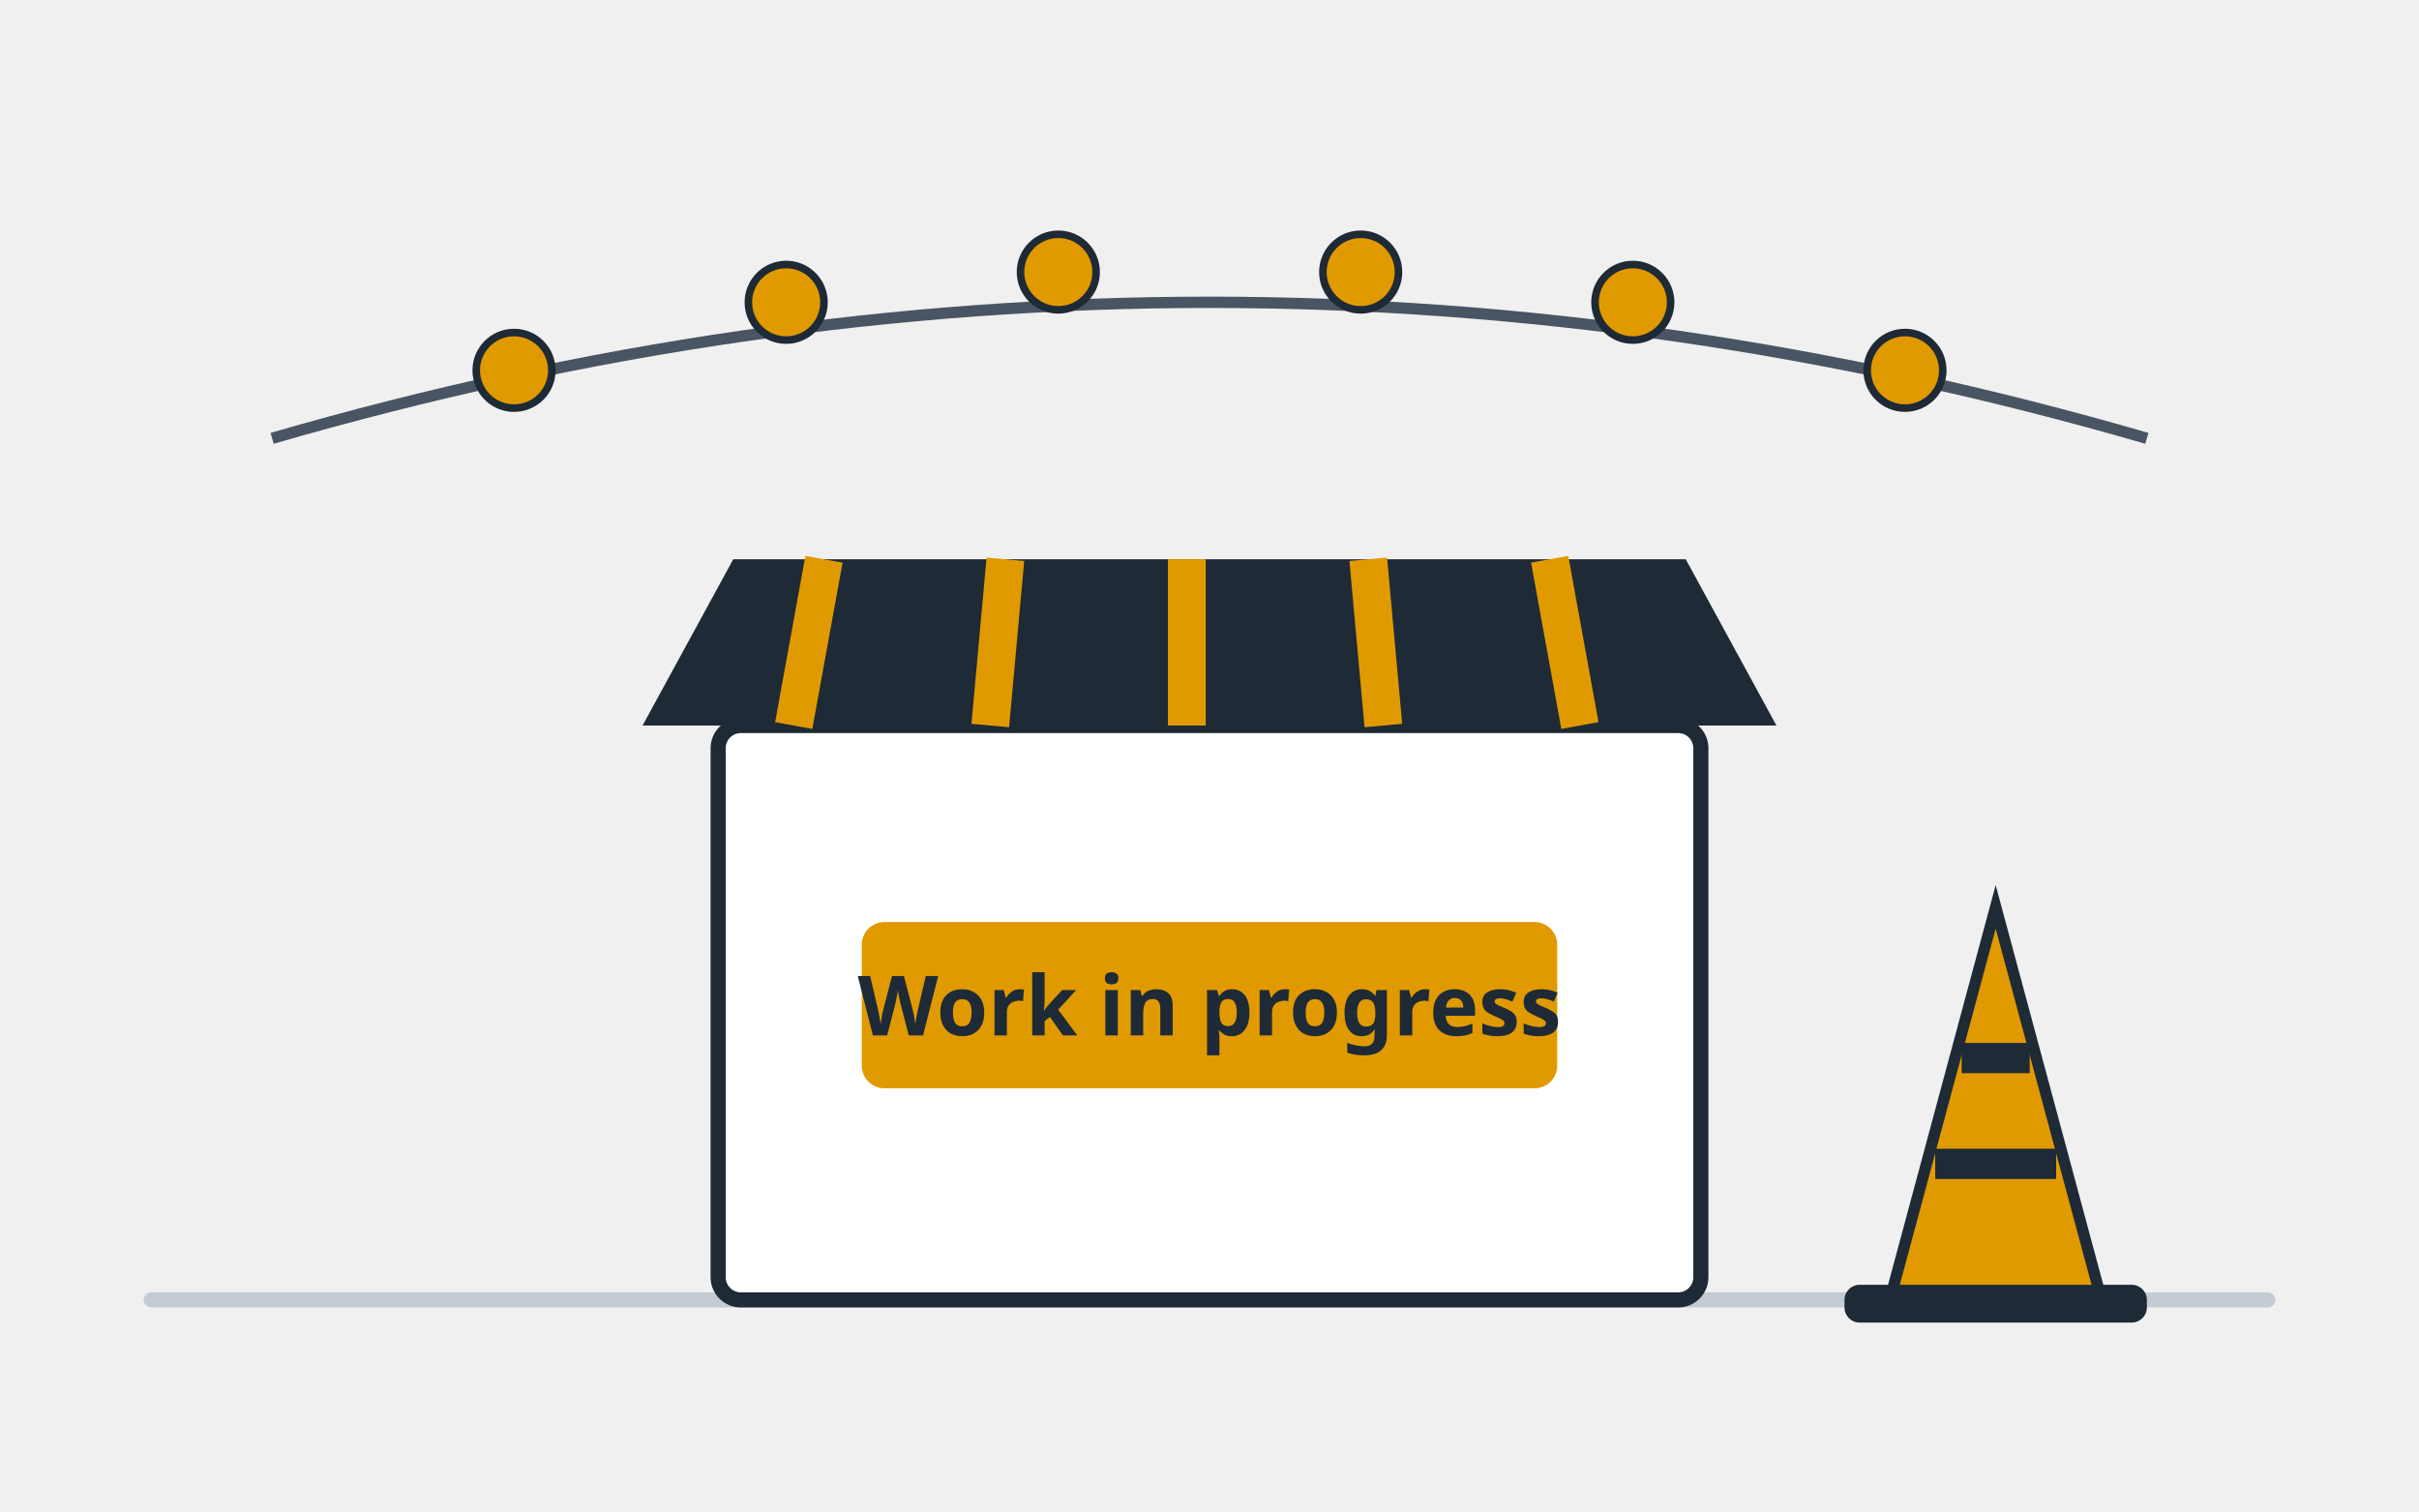
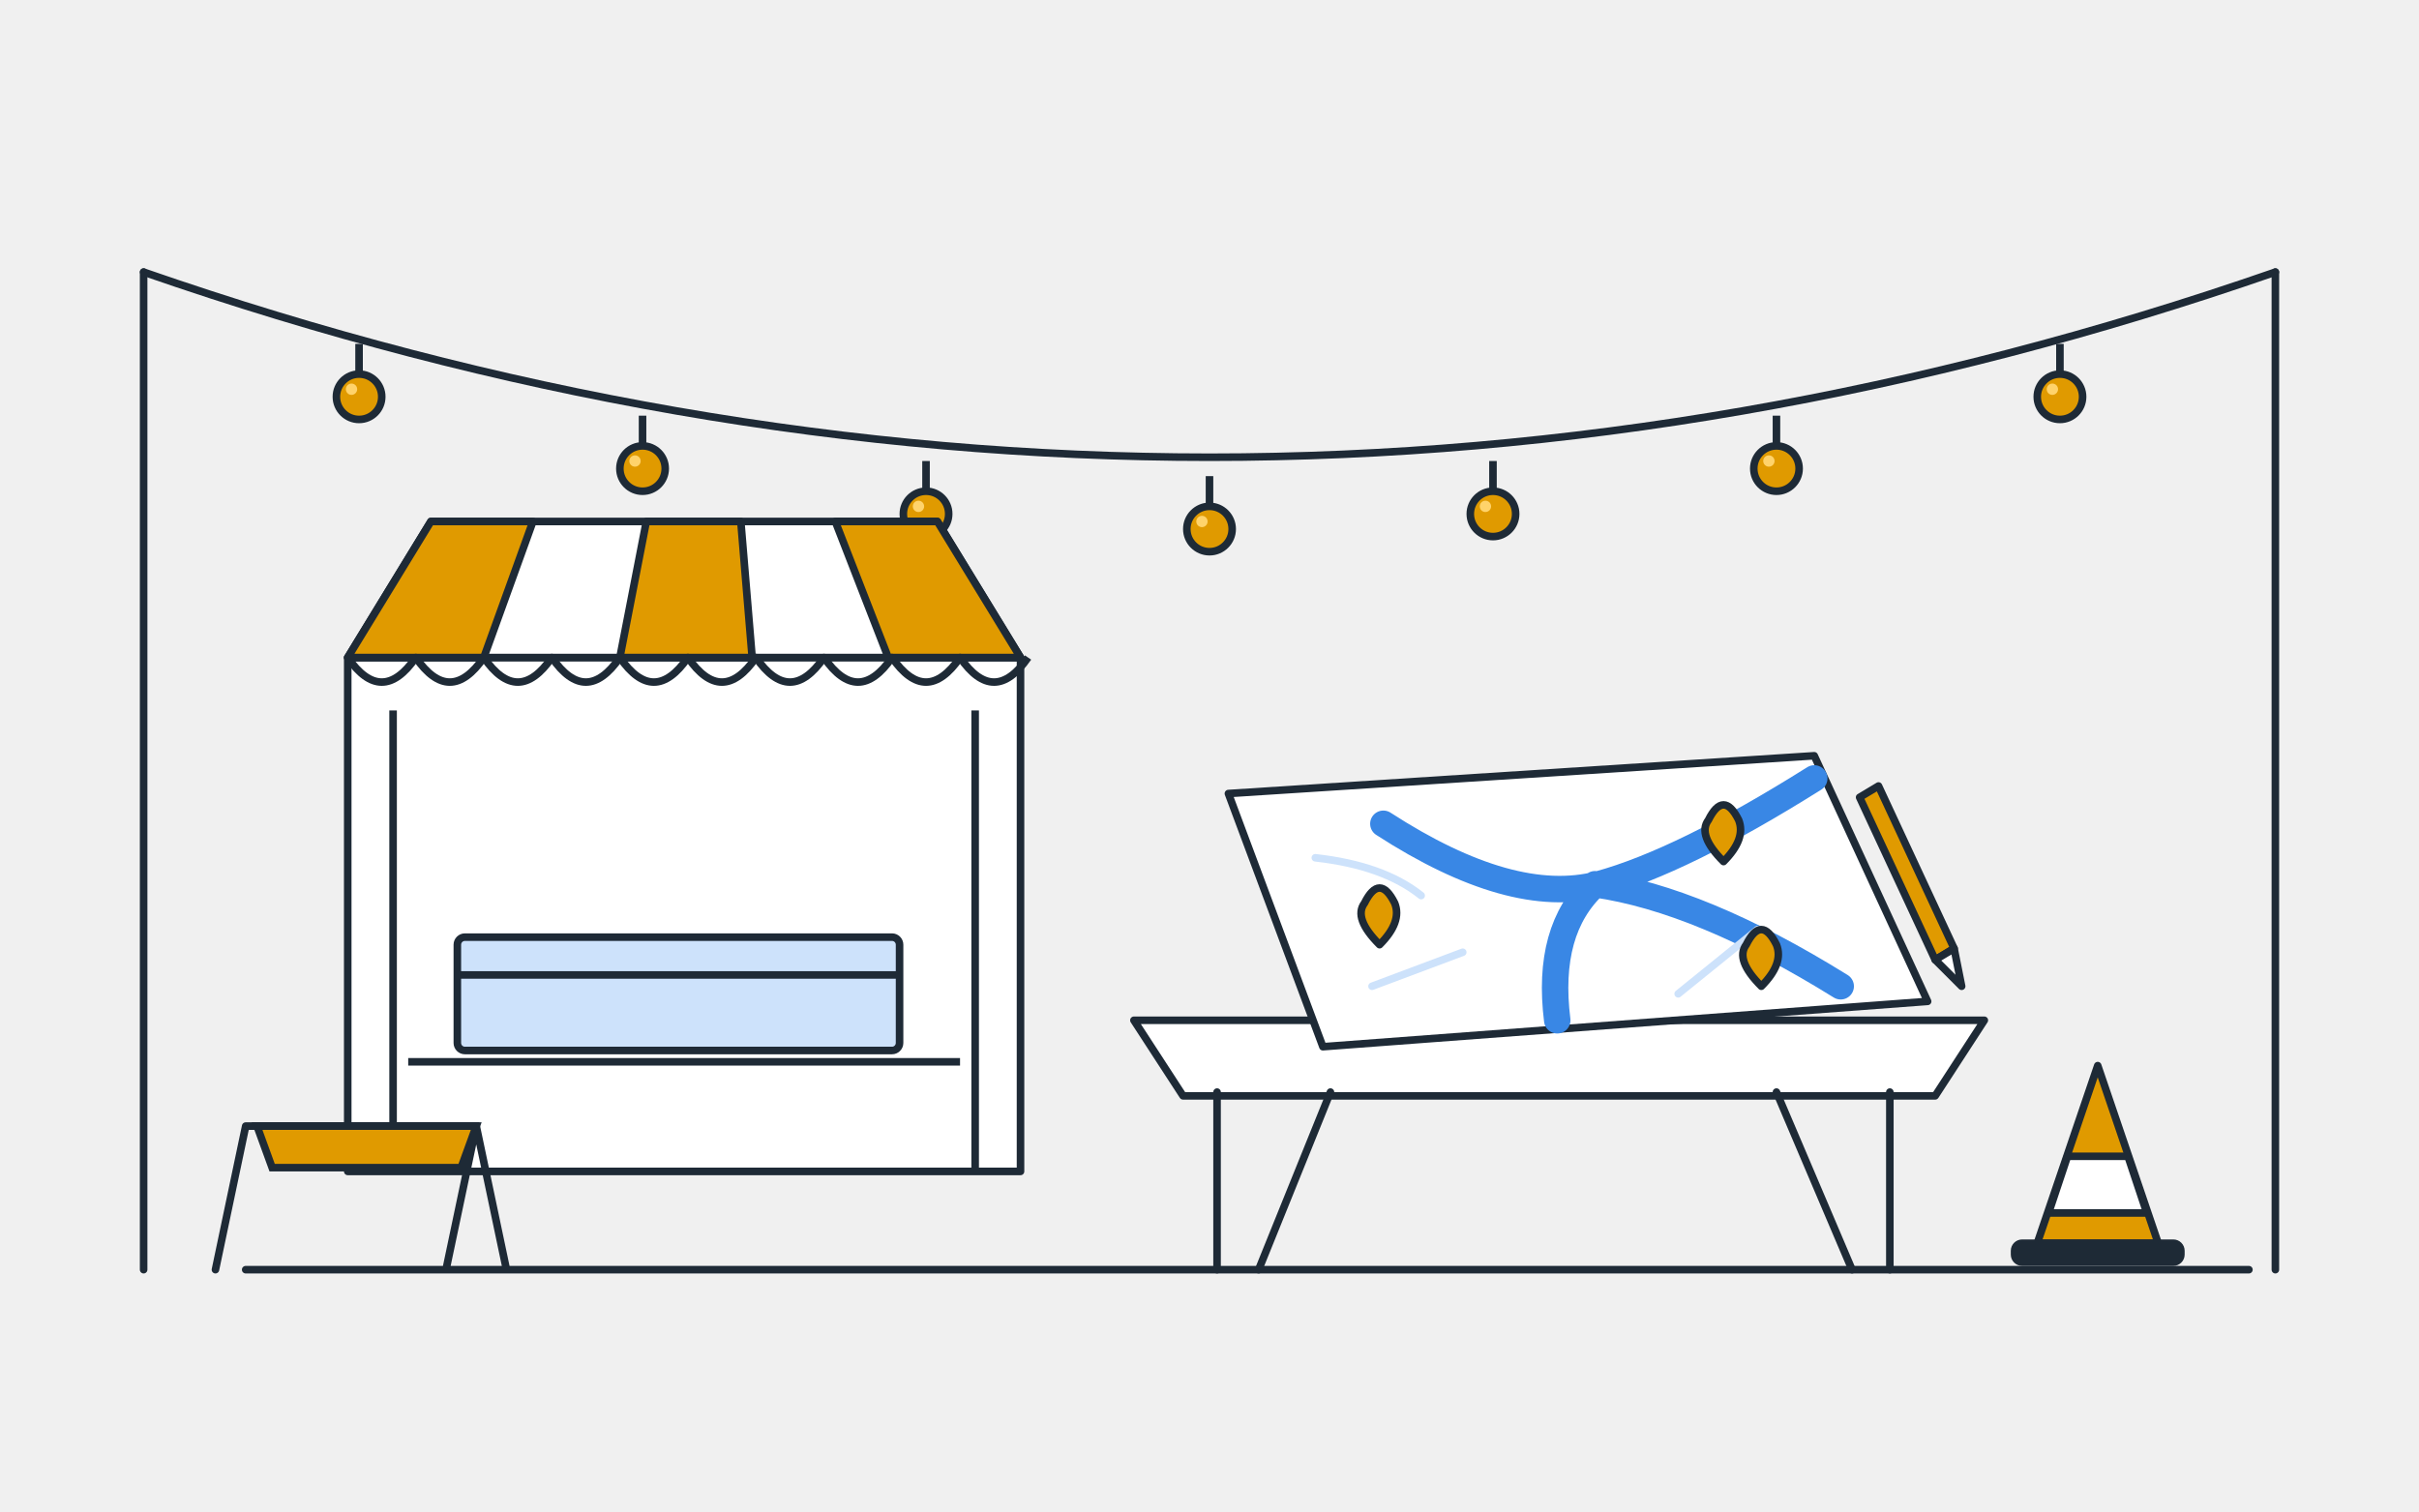
- <svg xmlns="http://www.w3.org/2000/svg" viewBox="0 0 320 200" role="img" aria-label="The optimization lab is still being built">
-   <style>.b{fill:#e09a00;stroke:#1e2a36;stroke-width:1;animation:t 2.6s ease-in-out infinite}.b:nth-child(even){animation-delay:1.3s}@keyframes t{50%{fill:#ffd36b}}@media (prefers-reduced-motion:reduce){.b{animation:none}}</style>
-   <path d="M20 172h280" stroke="#c5cbd3" stroke-width="2" stroke-linecap="round" />
-   <path d="M36 58 Q160 22 284 58" fill="none" stroke="#4a5563" stroke-width="1.5" />
+ <svg xmlns="http://www.w3.org/2000/svg" viewBox="0 0 640 400" role="img" aria-label="A market stall and planning table with a river map, bus route, and setup barriers">
+   <defs>
+     <g id="bulb">
+       <path d="M0 0v8" fill="none" stroke="#1E2A36" stroke-width="2" />
+       <circle cy="14" r="6" fill="#E09A00" stroke="#1E2A36" stroke-width="2" />
+       <circle cx="-2" cy="12" r="1.5" fill="#FFD36B" />
+     </g>
+     <g id="stall" stroke="#1E2A36" stroke-width="2" stroke-linejoin="round">
+       <rect x="0" y="0" width="178" height="136" fill="#FFFFFF" />
+       <path d="M0 0 22-36h134l22 36z" fill="#FFFFFF" />
+       <path d="M0 0 22-36h27L36 0zM72 0l7-36h25l3 36zM143 0l-14-36h27l22 36z" fill="#E09A00" />
+       <path d="M0 0q9 13 18 0 9 13 18 0 9 13 18 0 9 13 18 0 9 13 18 0 9 13 18 0 9 13 18 0 9 13 18 0 9 13 18 0 9 13 18 0" fill="none" />
+       <path d="M12 14v122m154-122v122M16 107h146" fill="none" />
+       <rect x="29" y="74" width="117" height="30" rx="2" fill="#CDE2FB" />
+       <path d="M29 84h117" fill="none" />
+     </g>
+     <g id="cone" stroke="#1E2A36" stroke-width="2" stroke-linejoin="round">
+       <path d="M0 47 16 0l16 47z" fill="#E09A00" />
+       <path d="M8 24h16l5 15H3z" fill="#FFFFFF" />
+       <rect x="-6" y="47" width="44" height="5" rx="2" fill="#1E2A36" />
+     </g>
+   </defs>
+   <g fill="none" stroke="#1E2A36" stroke-width="2" stroke-linecap="round">
+     <path d="M38 72Q320 170 602 72" />
+     <path d="M38 72v264M602 72v264" />
+   </g>
  <g>
-     <circle class="b" cx="68" cy="49" r="5" />
-     <circle class="b" cx="104" cy="40" r="5" />
-     <circle class="b" cx="140" cy="36" r="5" />
-     <circle class="b" cx="180" cy="36" r="5" />
-     <circle class="b" cx="216" cy="40" r="5" />
-     <circle class="b" cx="252" cy="49" r="5" />
+     <use href="#bulb" x="95" y="91" />
+     <use href="#bulb" x="170" y="110" />
+     <use href="#bulb" x="245" y="122" />
+     <use href="#bulb" x="320" y="126" />
+     <use href="#bulb" x="395" y="122" />
+     <use href="#bulb" x="470" y="110" />
+     <use href="#bulb" x="545" y="91" />
  </g>
-   <rect x="95" y="96" width="130" height="76" rx="3" fill="#ffffff" stroke="#1e2a36" stroke-width="2" />
-   <path d="M85 96h150l-12-22H97z" fill="#1e2a36" />
-   <path d="M109 74l-4 22M133 74l-2 22M157 74v22M181 74l2 22M205 74l4 22" stroke="#e09a00" stroke-width="5" />
-   <rect x="114" y="122" width="92" height="22" rx="3" fill="#e09a00" />
-   <text x="160" y="137" text-anchor="middle" font-family="Archivo, system-ui, sans-serif" font-size="11" font-weight="700" fill="#1e2a36">Work in progress</text>
-   <g transform="translate(250 120)">
-     <path d="M0 52 L14 0 L28 52z" fill="#e09a00" stroke="#1e2a36" stroke-width="1.5" />
-     <path d="M6 34h16M9.5 20h9" stroke="#1e2a36" stroke-width="4" />
-     <rect x="-6" y="50" width="40" height="5" rx="2" fill="#1e2a36" />
+   <use href="#stall" x="92" y="174" />
+   <g stroke="#1E2A36" stroke-width="2" stroke-linejoin="round" stroke-linecap="round">
+     <path d="M300 270h225l-13 20H313z" fill="#FFFFFF" />
+     <path d="M322 289v47m178-47v47M352 289l-19 47m137-47 20 47" fill="none" />
+     <path d="M325 210 480 200l30 65-160 12z" fill="#FFFFFF" />
+     <path d="M366 218q34 22 57 16 22-6 57-28M422 234q-13 12-10 36M422 234q28 4 65 27" fill="none" stroke="#3987E5" stroke-width="7" />
+     <path d="M348 227q18 2 28 10m-13 24 24-9m57 11 21-17" fill="none" stroke="#CDE2FB" />
+     <path d="M361 239q4-8 8 0 2 5-4 11-7-7-4-11zM452 217q4-8 8 0 2 5-4 11-7-7-4-11zM462 250q4-8 8 0 2 5-4 11-7-7-4-11z" fill="#E09A00" />
+     <path d="m492 211 20 43 5-3-20-43z" fill="#E09A00" />
+     <path d="m512 254 5-3 2 10z" fill="#FFFFFF" />
  </g>
+   <use href="#cone" x="539" y="282" />
+   <g fill="none" stroke="#1E2A36" stroke-width="2" stroke-linecap="round">
+     <path d="M65 336h530M65 298h61l8 38m-8-38-8 38M65 298l-8 38" />
+   </g>
+   <path d="M68 298h58l-4 11H72z" fill="#E09A00" stroke="#1E2A36" stroke-width="2" />
</svg>
